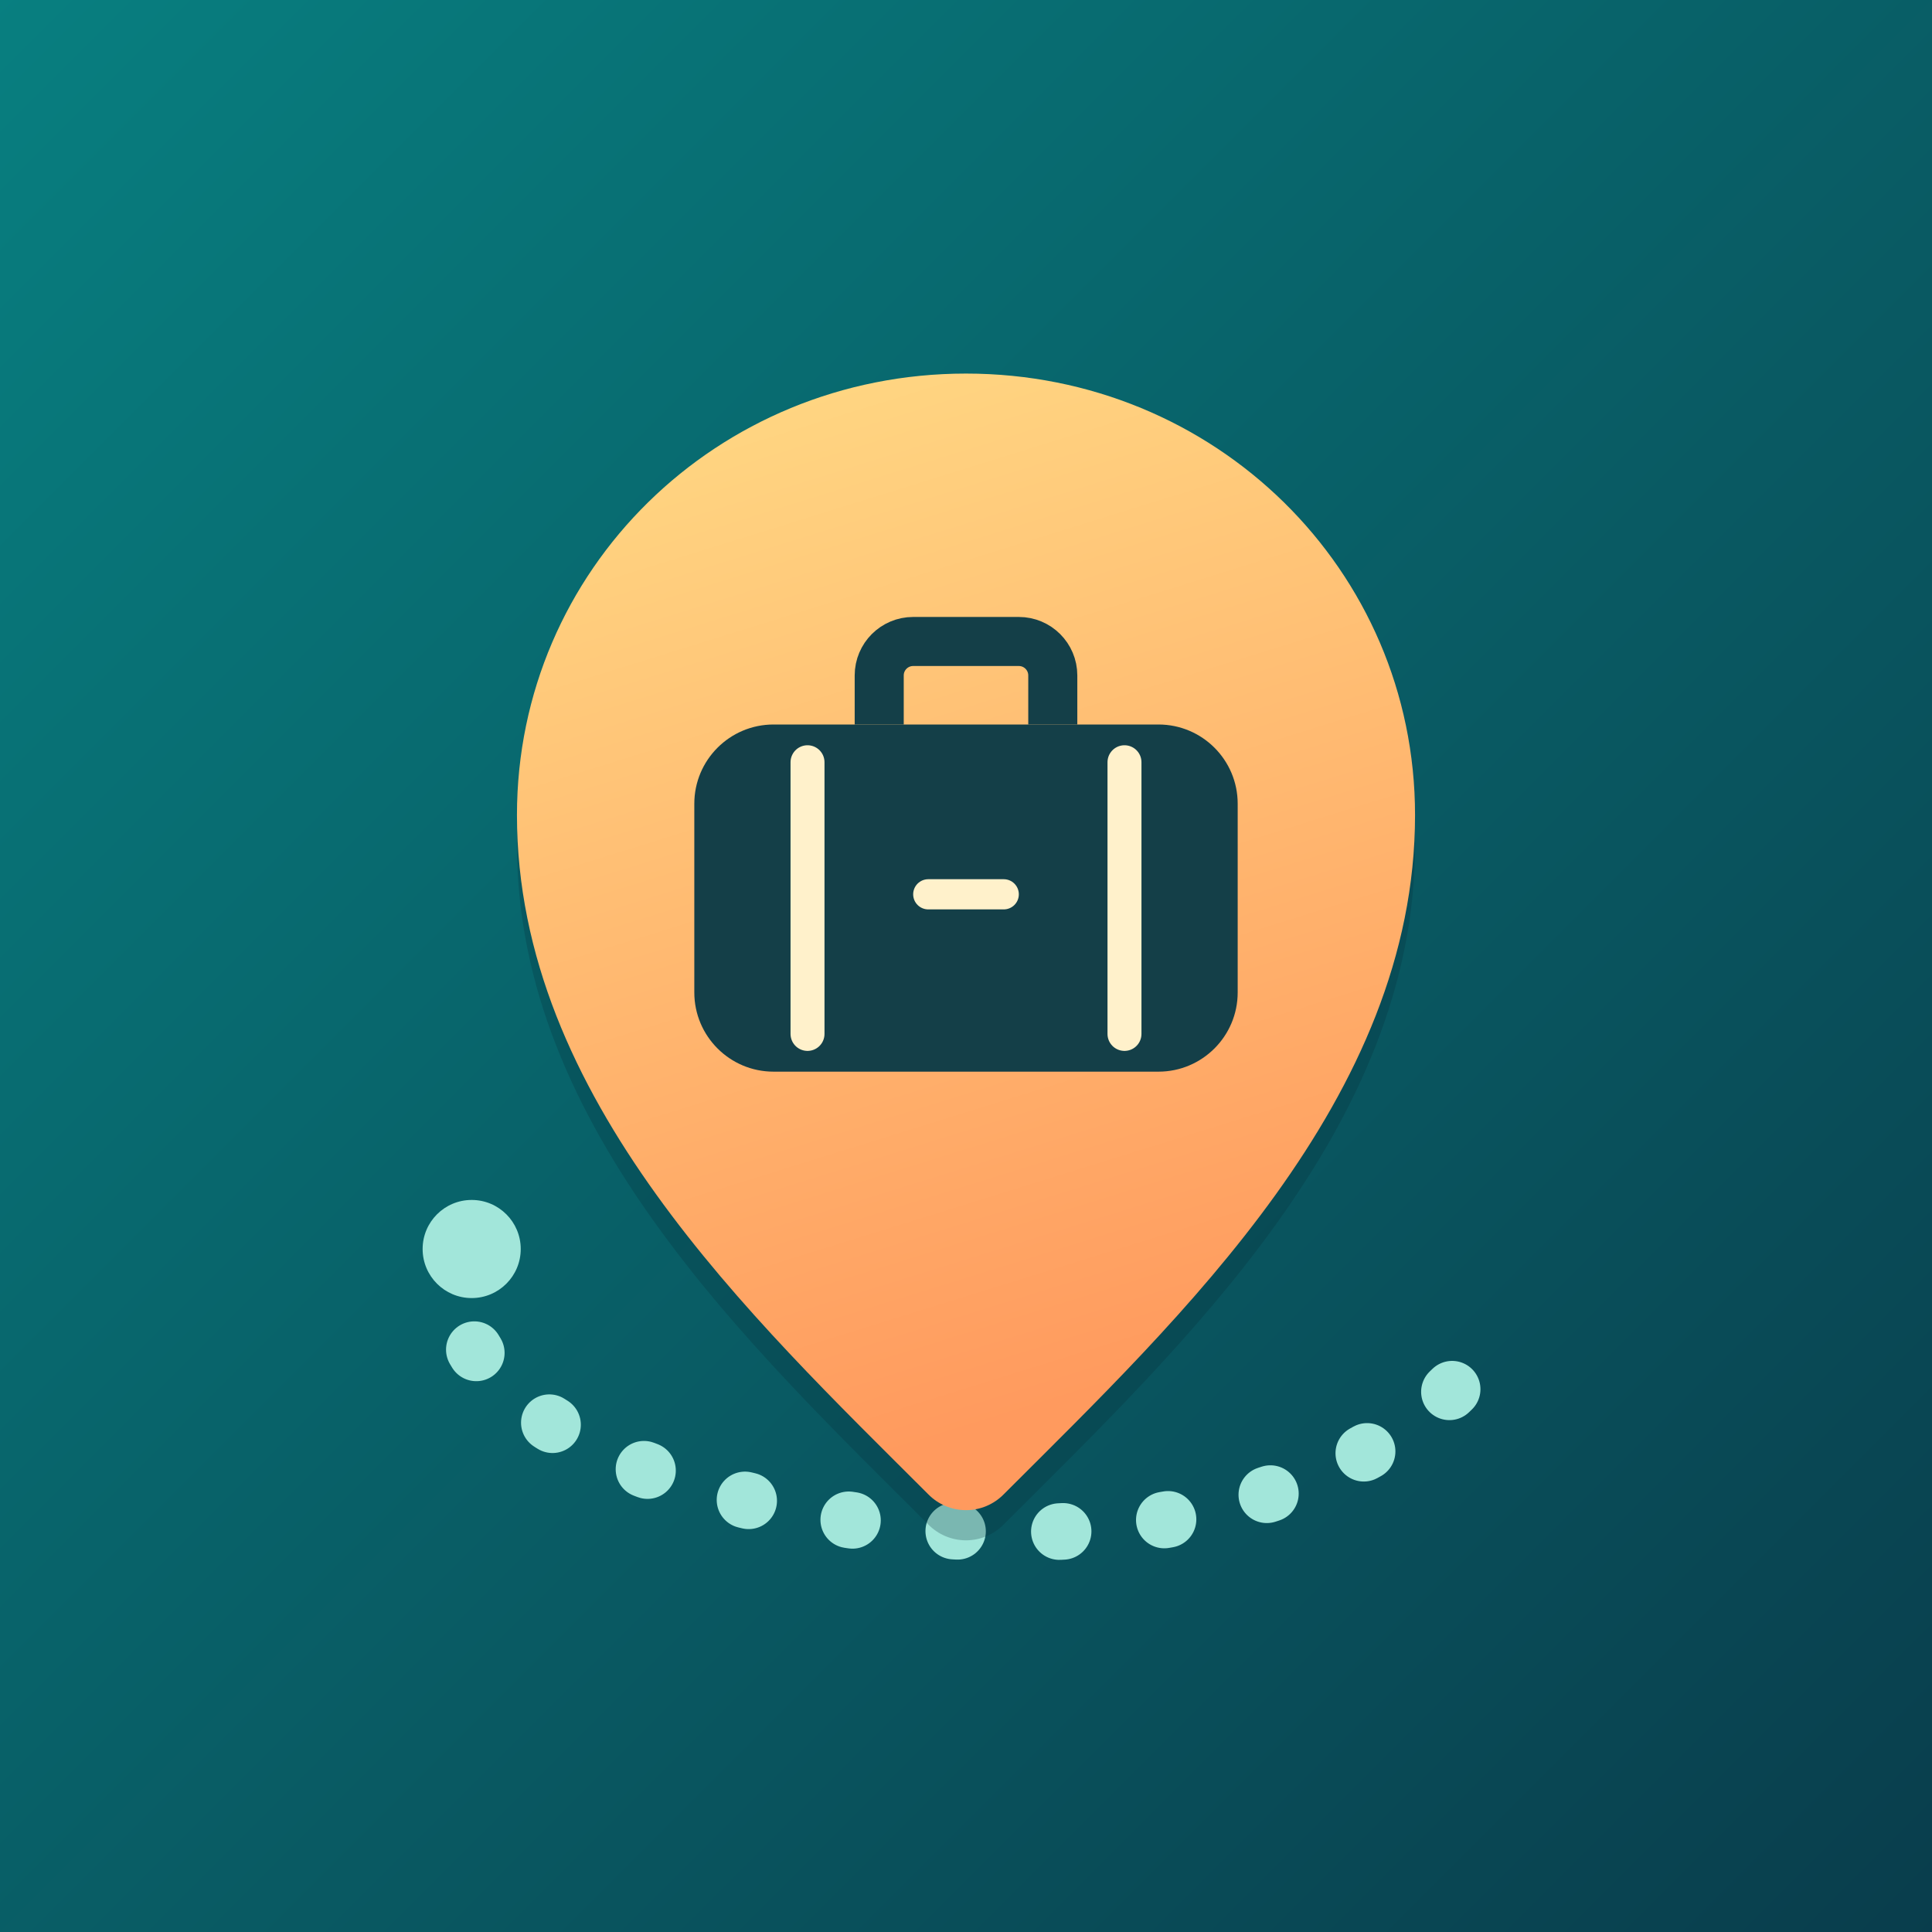
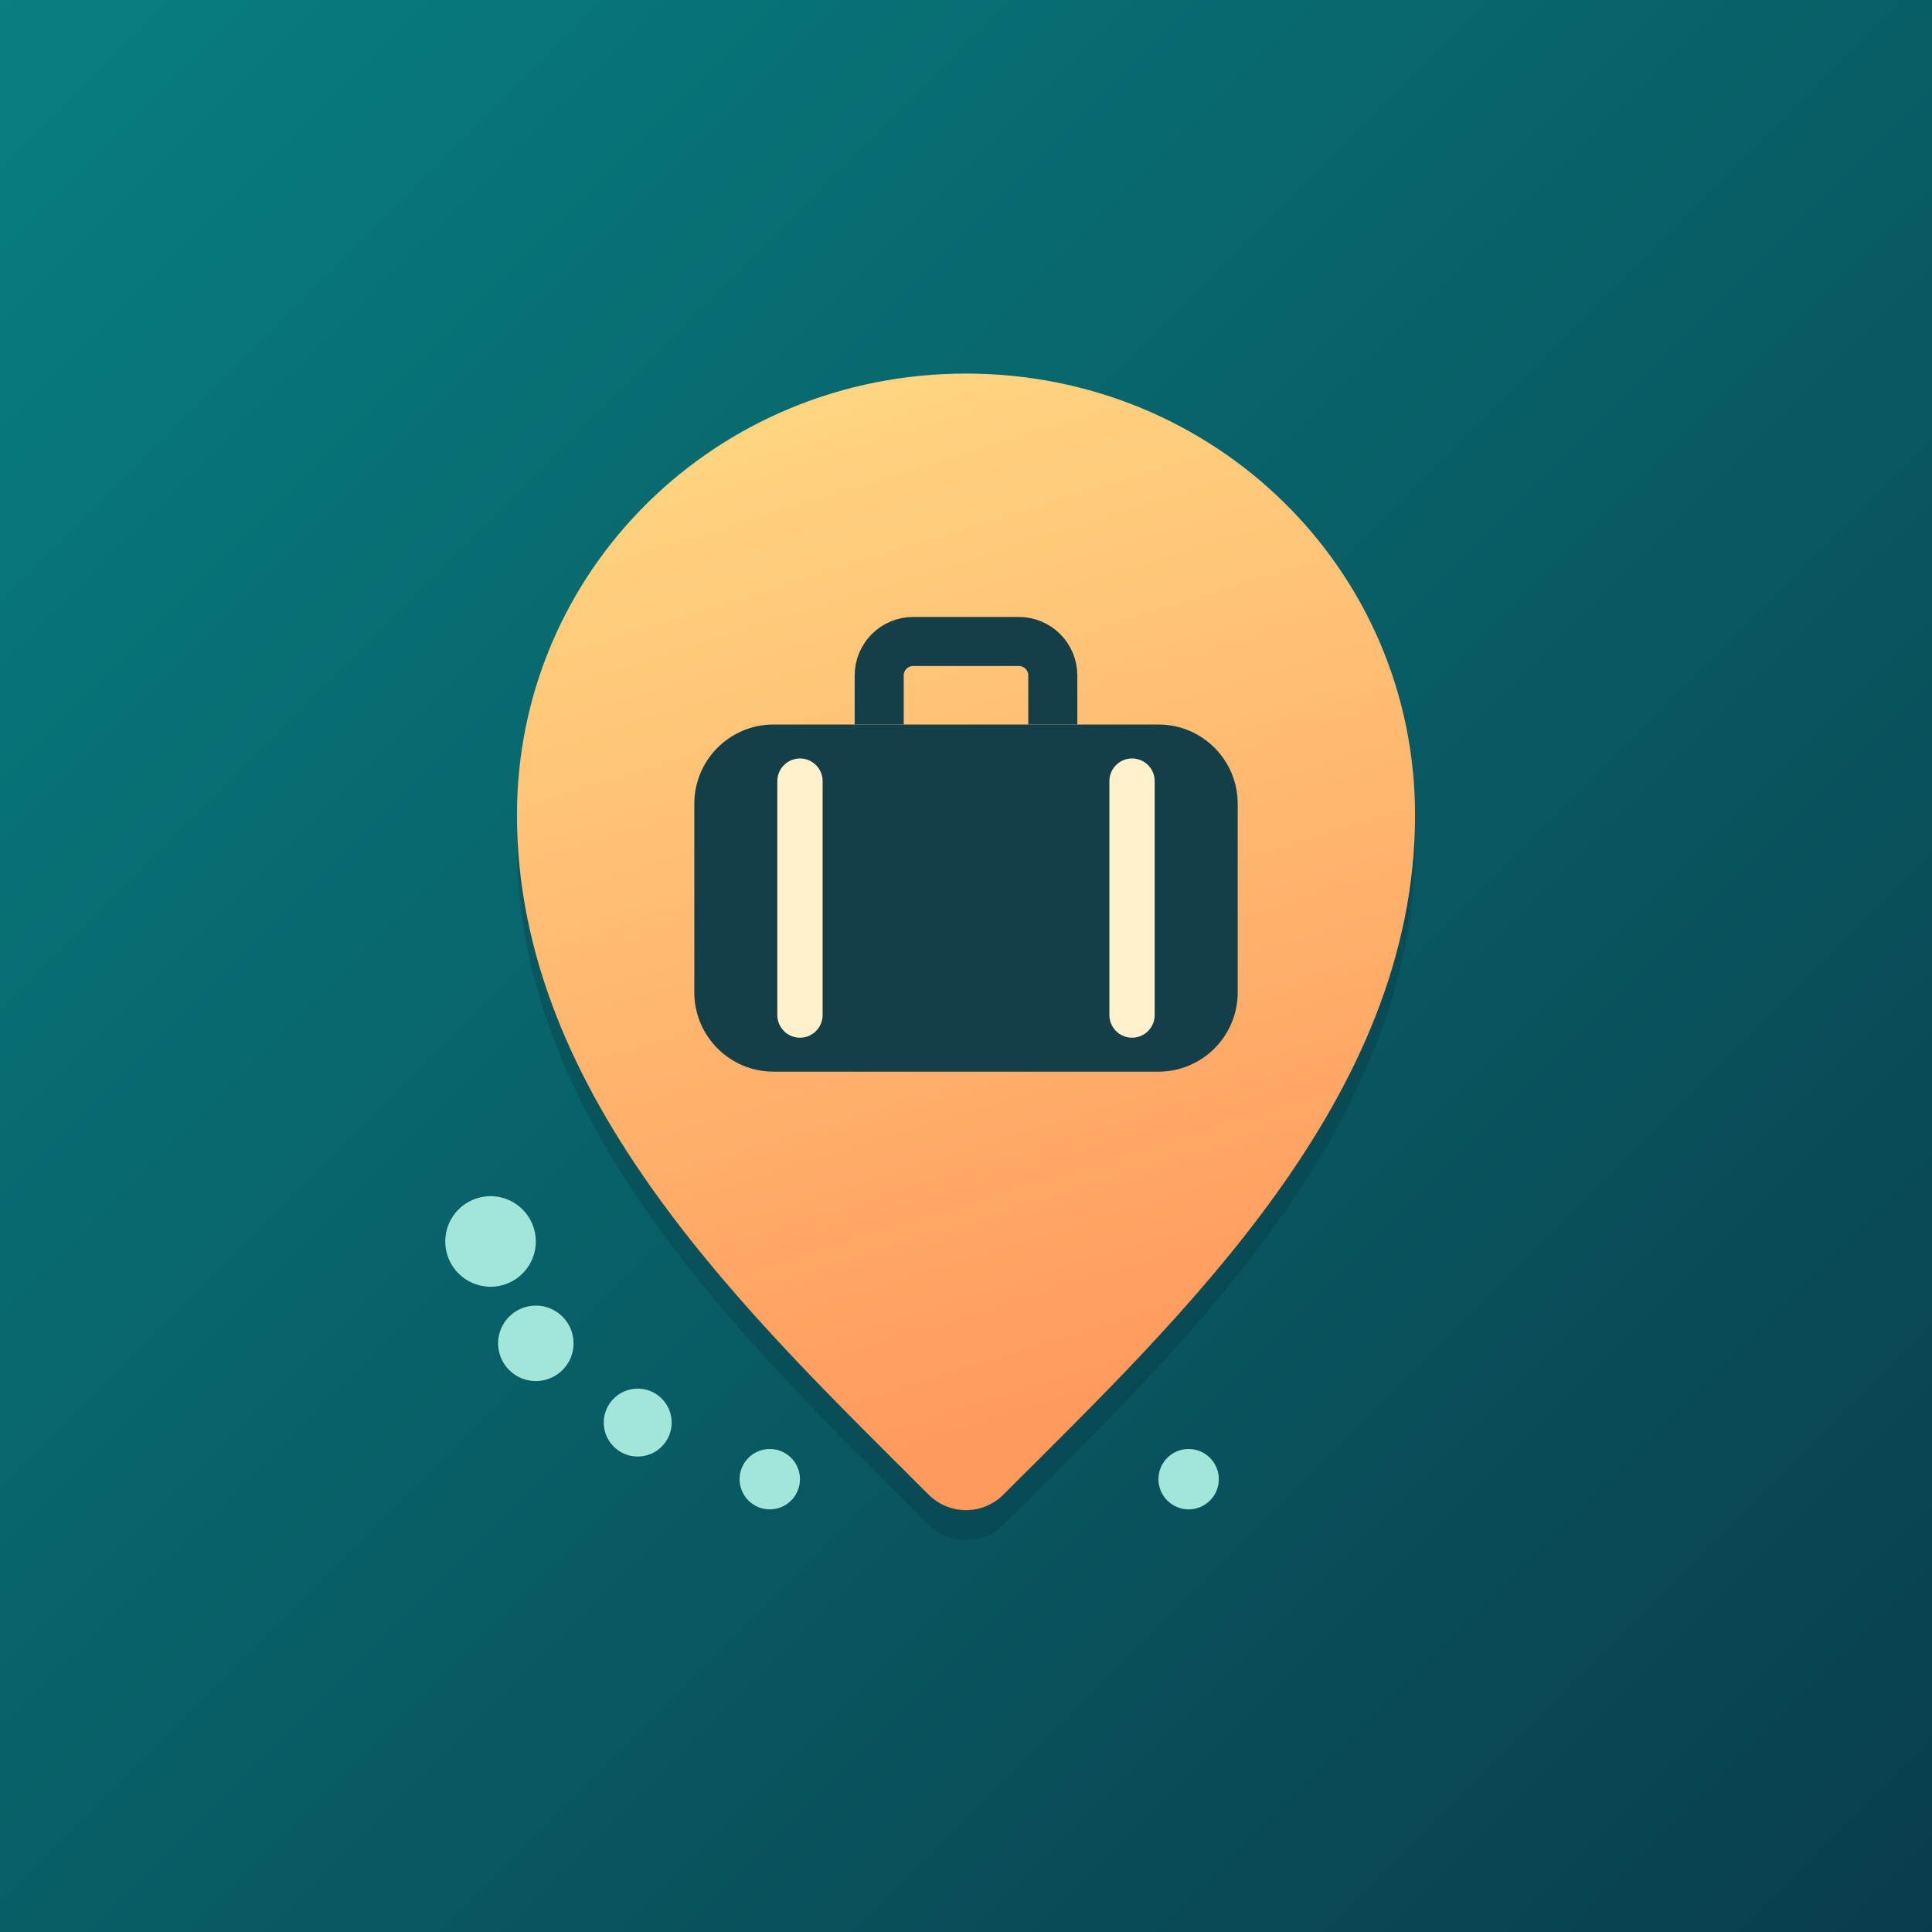
<svg xmlns="http://www.w3.org/2000/svg" viewBox="0 0 512 512" role="img" aria-label="Pronti? VIA!">
  <defs>
    <linearGradient id="sea" x2="1" y2="1">
      <stop stop-color="#087f80" />
      <stop offset="1" stop-color="#093d4c" />
    </linearGradient>
    <linearGradient id="sun" x2="0.25" y2="1">
      <stop stop-color="#ffdb85" />
      <stop offset="1" stop-color="#ff9a5e" />
    </linearGradient>
  </defs>
  <path fill="url(#sea)" d="M0 0h512v512H0z" />
-   <path d="M125 331c-15 27 20 62 109 73 62 8 122-6 153-38" fill="none" stroke="#a2e6da" stroke-width="15" stroke-linecap="round" stroke-dasharray="1 27" />
-   <circle cx="125" cy="331" r="13" fill="#a2e6da" />
+   <g fill="#a2e6da">
+     <circle cx="130" cy="329" r="12" />
+     <circle cx="142" cy="356" r="10" />
+     <circle cx="169" cy="377" r="9" />
+     <circle cx="204" cy="392" r="8" />
+     <circle cx="315" cy="392" r="8" />
+   </g>
  <path d="M256 99c-66 0-119 52-119 117 0 75 62 133 109 180a14 14 0 0 0 20 0c47-47 109-105 109-180 0-65-53-117-119-117Z" fill="#052d38" opacity=".25" transform="translate(0 8)" />
  <path d="M256 99c-66 0-119 52-119 117 0 75 62 133 109 180a14 14 0 0 0 20 0c47-47 109-105 109-180 0-65-53-117-119-117Z" fill="url(#sun)" />
  <path d="M233 192v-13a9 9 0 0 1 9-9h28a9 9 0 0 1 9 9v13" fill="none" stroke="#143f48" stroke-width="13" stroke-linejoin="round" />
  <rect x="184" y="192" width="144" height="92" rx="21" fill="#143f48" />
-   <path d="M214 202v72m84-72v72" stroke="#fff1cb" stroke-width="9" stroke-linecap="round" />
-   <path d="M246 237h20" stroke="#fff1cb" stroke-width="8" stroke-linecap="round" />
+   <path d="M212 207v62m88-62v62" stroke="#fff1cb" stroke-width="12" stroke-linecap="round" />
</svg>
